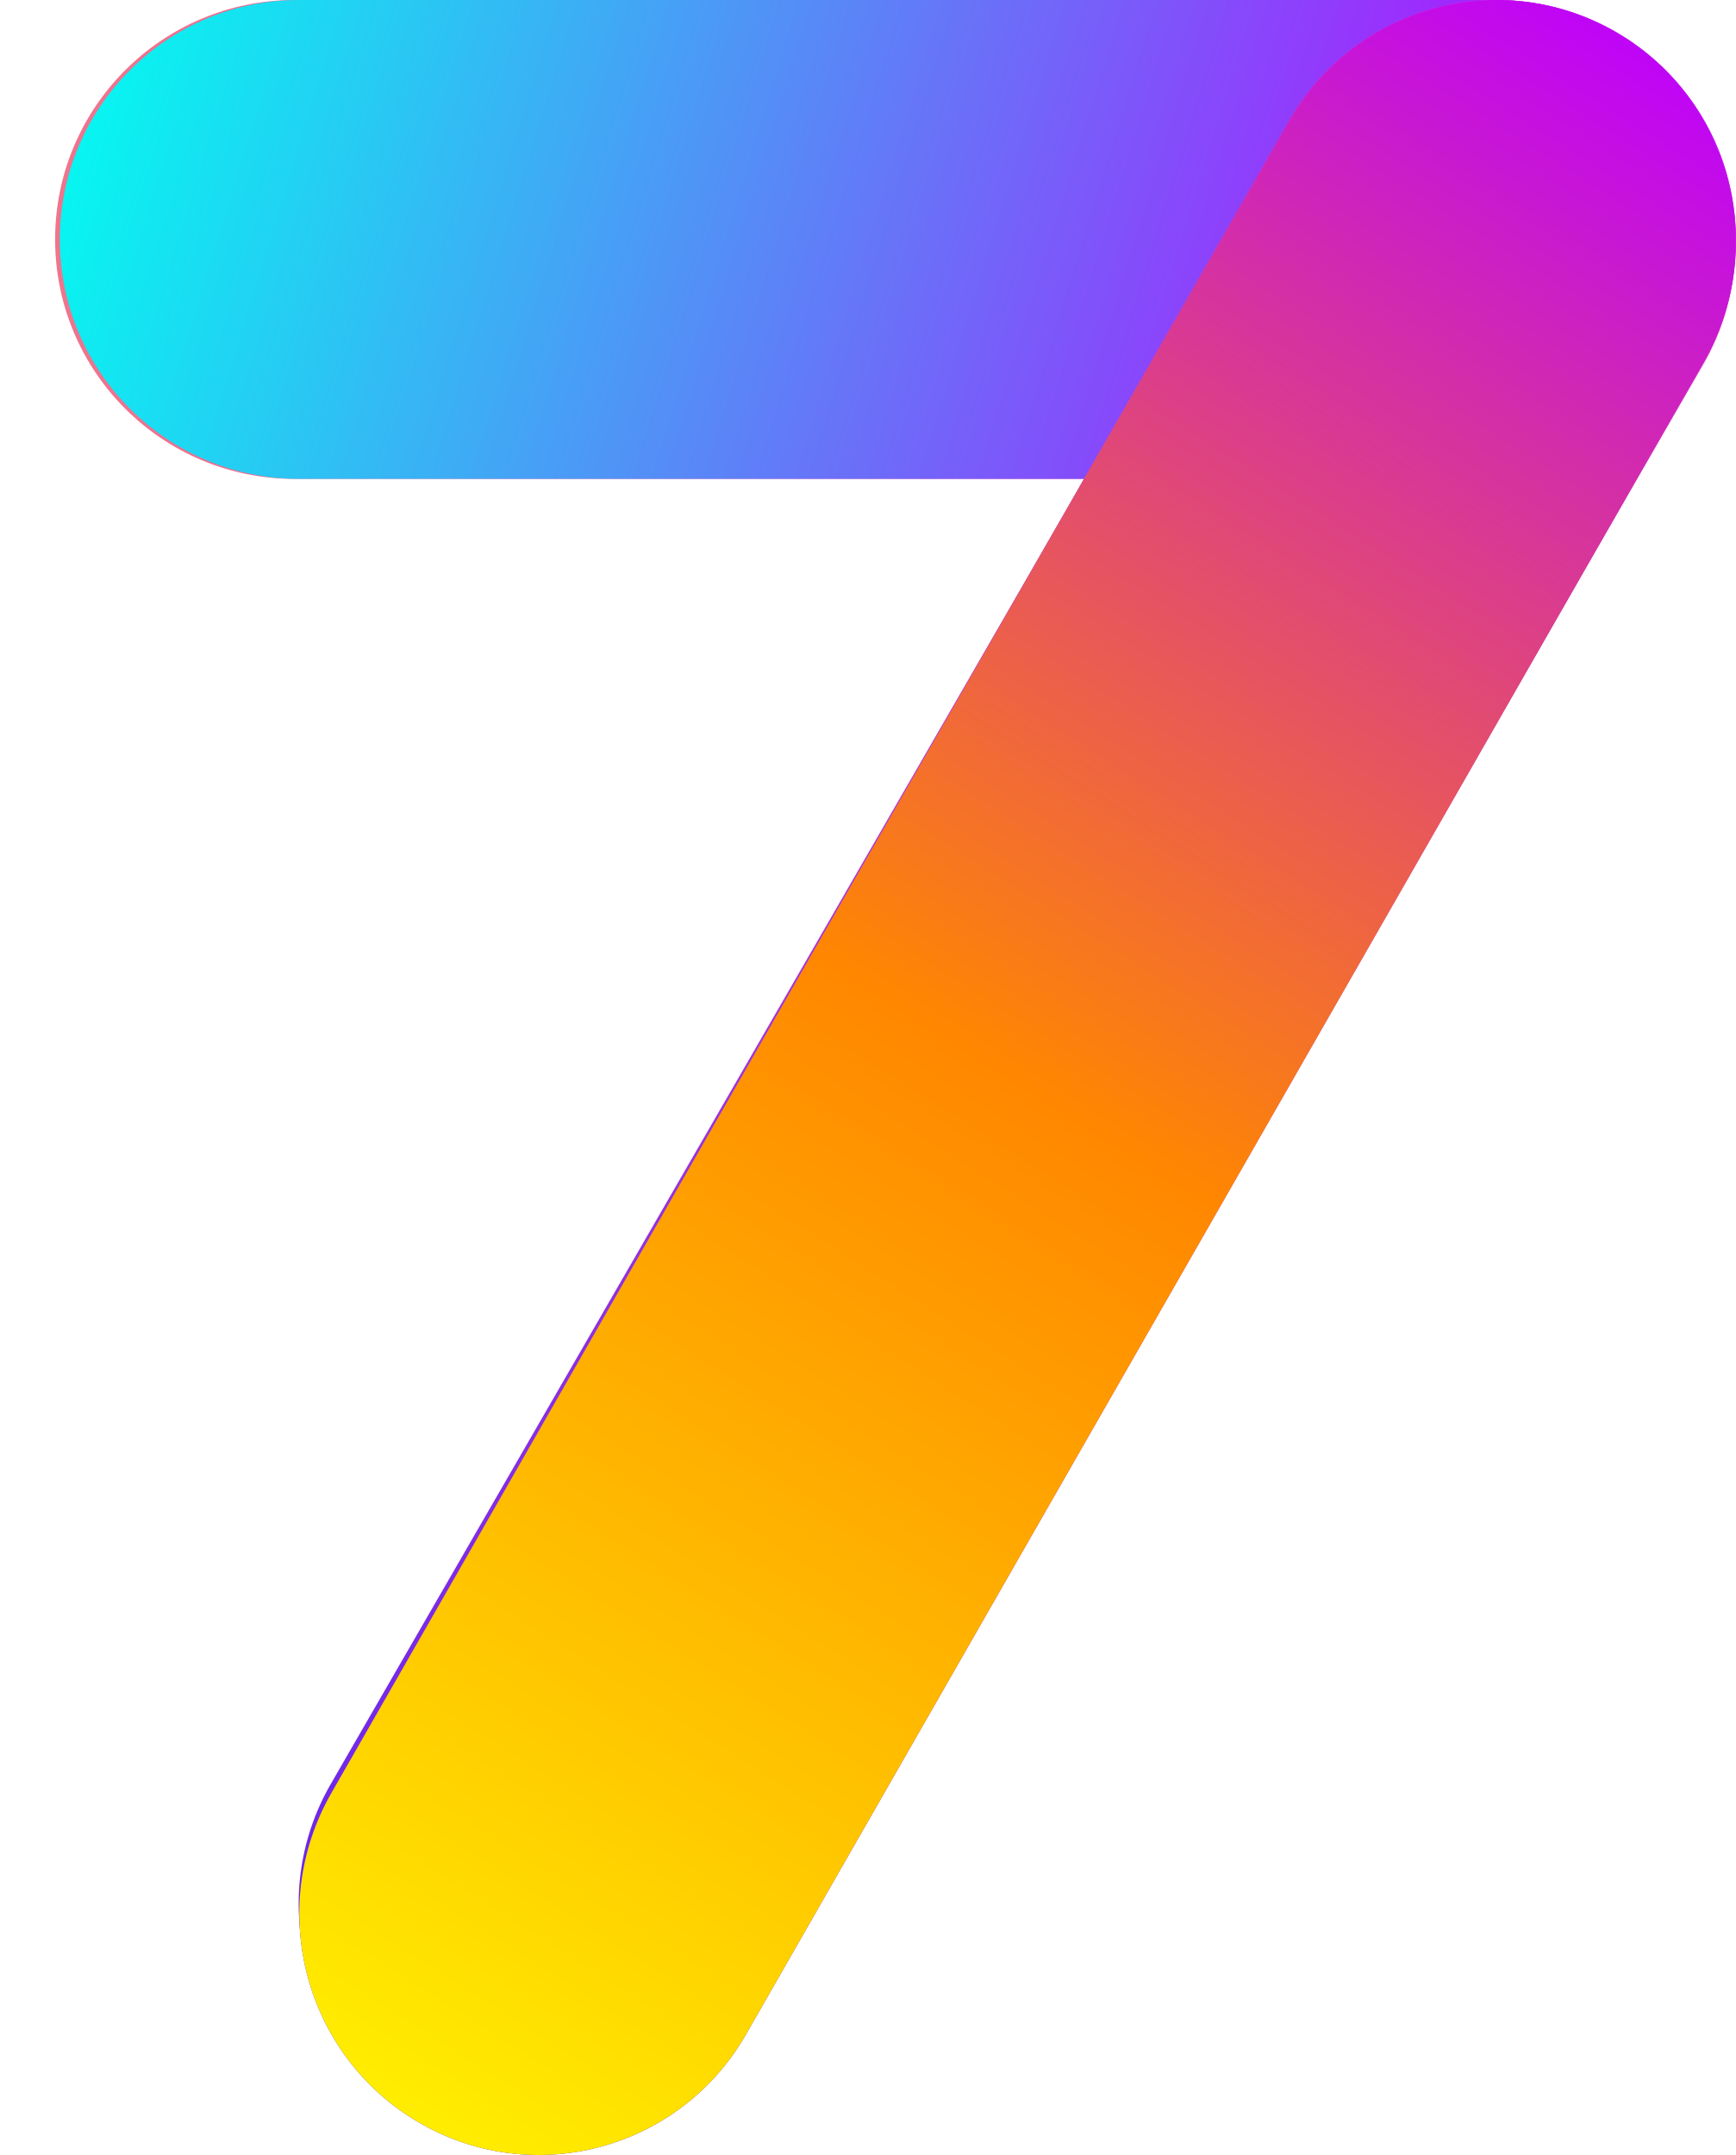
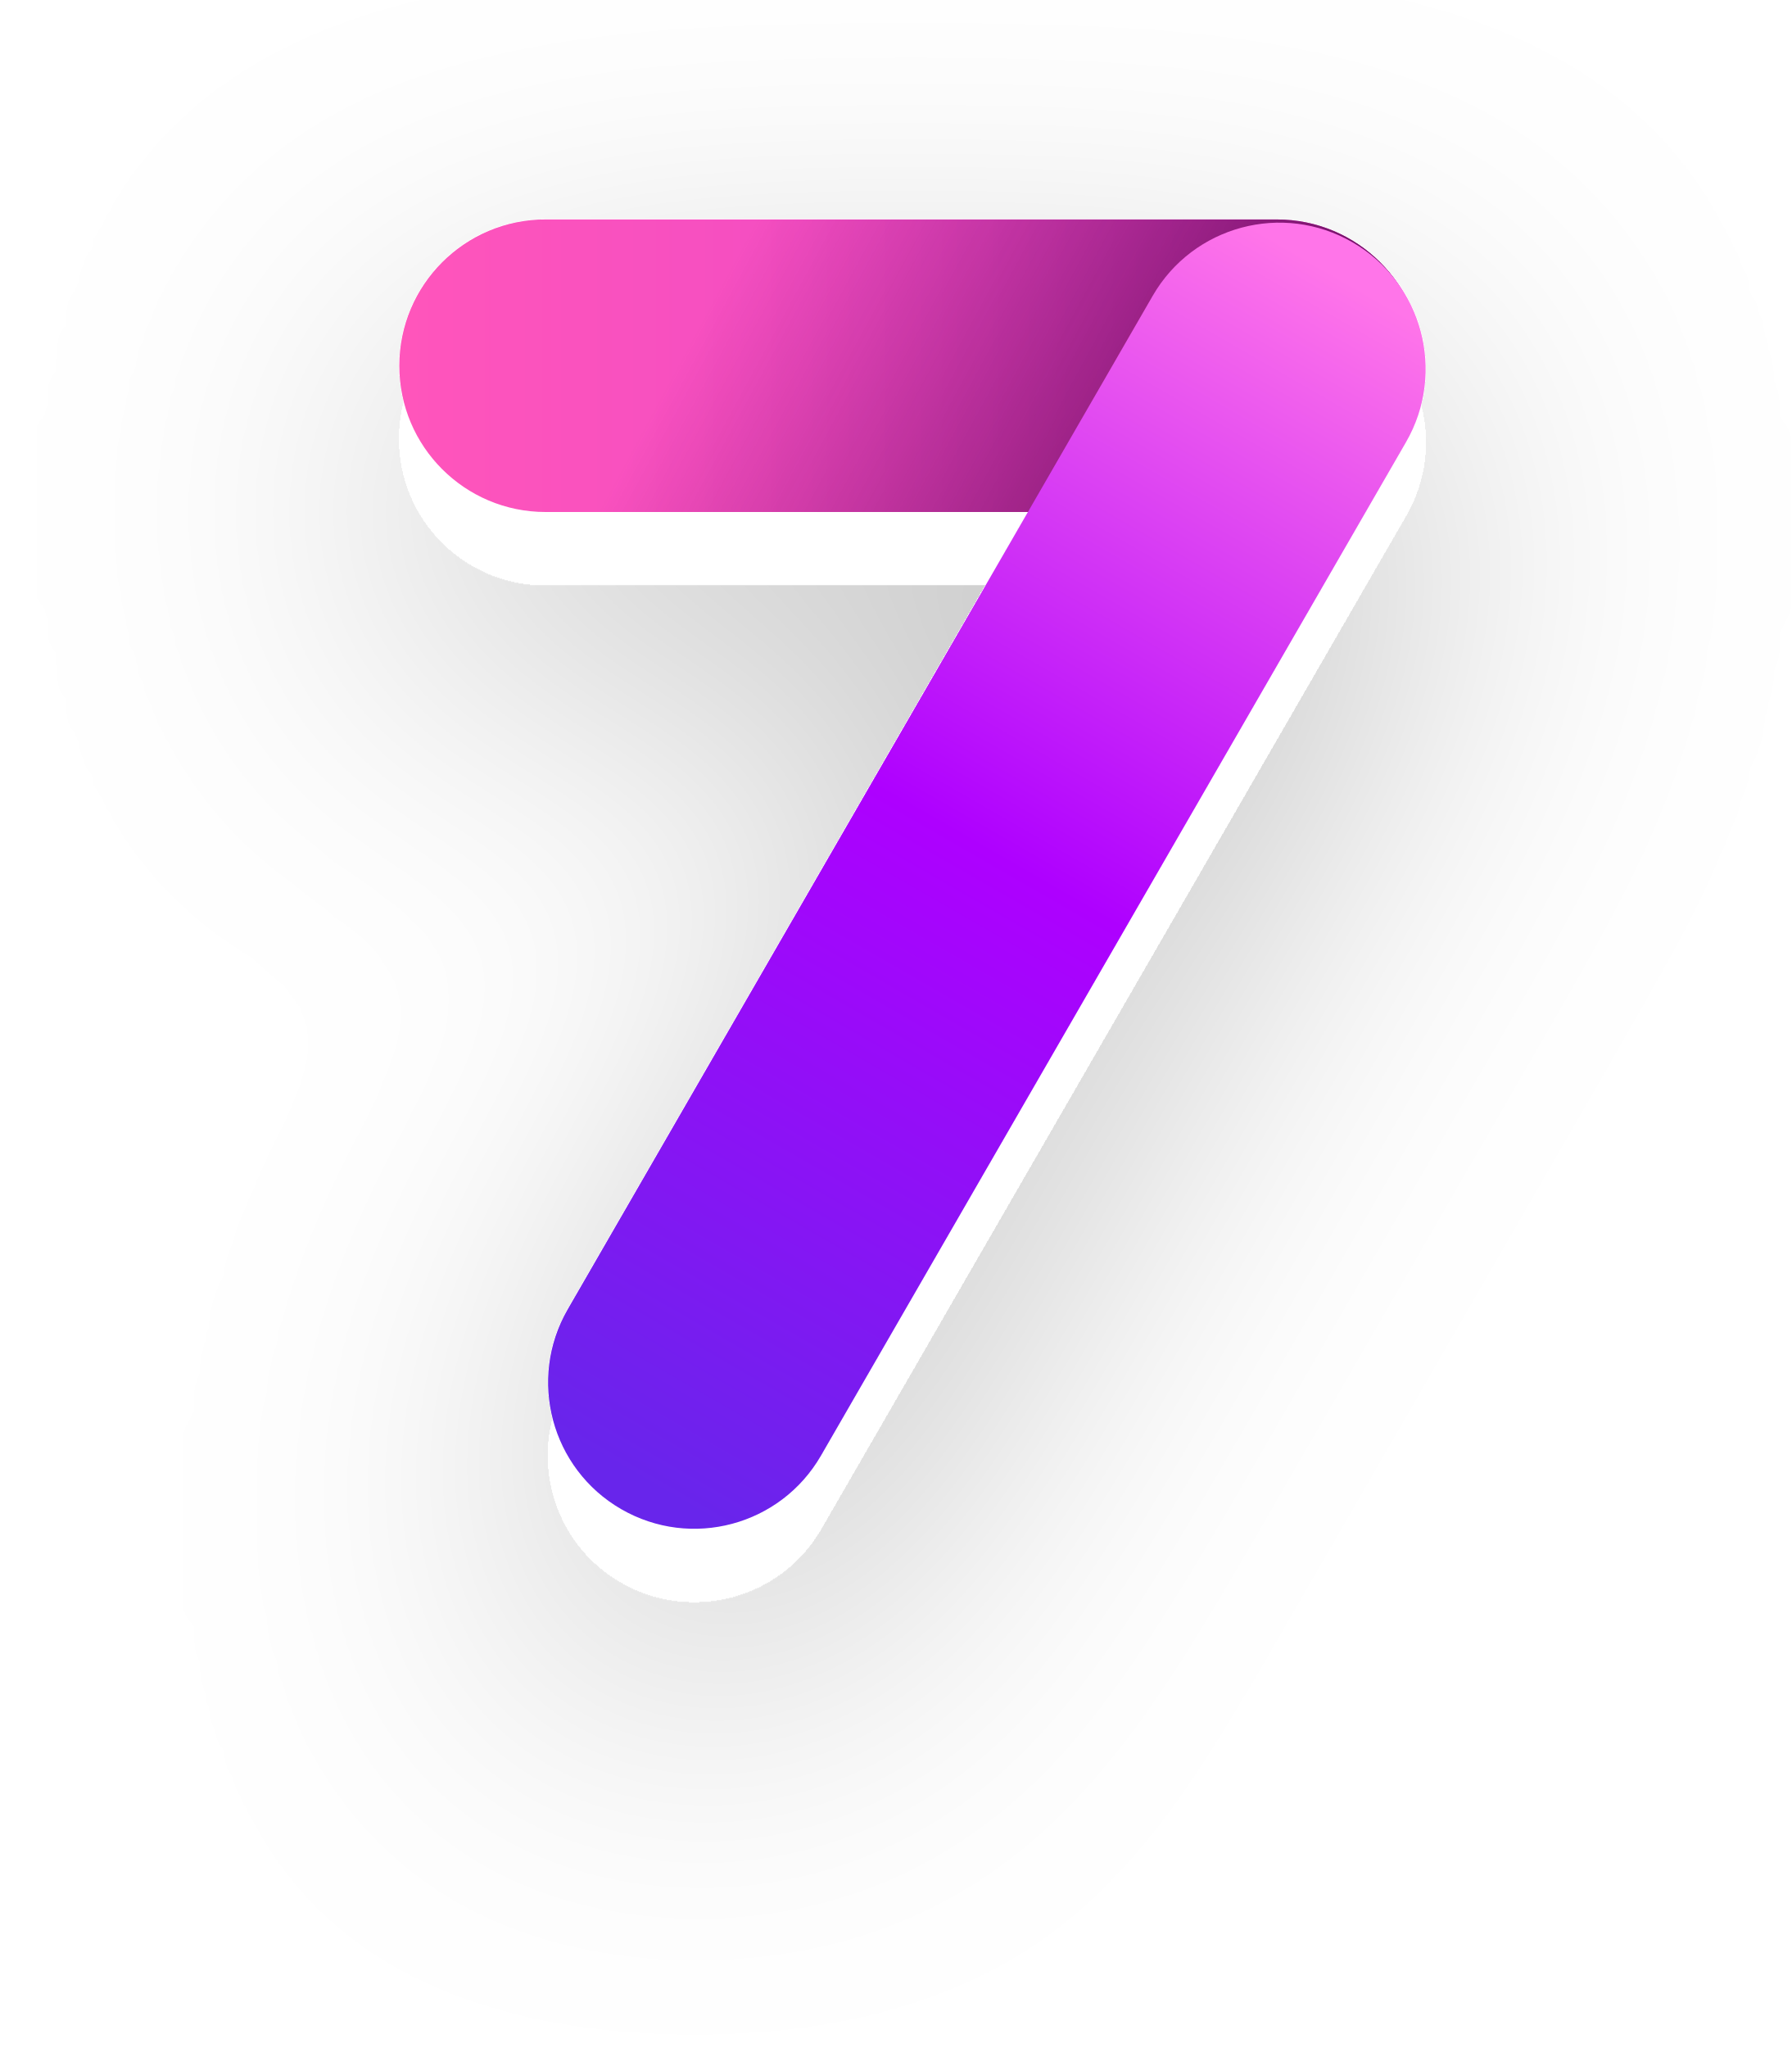
- <svg xmlns="http://www.w3.org/2000/svg" width="29" height="36" viewBox="0 0 29 36" fill="none">
-   <path d="M0.921 4C0.921 1.791 2.712 3.05176e-05 4.921 3.05176e-05H24.921C27.13 3.05176e-05 28.921 1.791 28.921 4C28.921 6.209 27.13 8 24.921 8H4.921C2.712 8 0.921 6.209 0.921 4Z" fill="url(#paint0_linear_473_3169)" />
-   <path d="M6.99 35.266C5.077 34.161 4.422 31.715 5.526 29.802L21.526 2.089C22.631 0.176 25.077 -0.48 26.99 0.625C28.904 1.73 29.559 4.176 28.454 6.089L12.454 33.802C11.35 35.715 8.904 36.371 6.99 35.266Z" fill="url(#paint1_linear_473_3169)" />
-   <path d="M1 4C1 1.791 2.791 0 5 0H25C27.209 0 29 1.791 29 4C29 6.209 27.209 8 25 8H5C2.791 8 1 6.209 1 4Z" fill="url(#paint2_linear_473_3169)" />
-   <path d="M7.001 35.459C5.087 34.346 4.432 31.88 5.537 29.951L21.536 2.017C22.64 0.088 25.086 -0.573 26.999 0.541C28.913 1.654 29.568 4.12 28.463 6.049L12.464 33.983C11.36 35.912 8.914 36.573 7.001 35.459Z" fill="url(#paint3_linear_473_3169)" />
-   <path d="M7.001 35.459C5.087 34.346 4.432 31.88 5.537 29.951L21.536 2.017C22.64 0.088 25.086 -0.573 26.999 0.541C28.913 1.654 29.568 4.12 28.463 6.049L12.464 33.983C11.36 35.912 8.914 36.573 7.001 35.459Z" fill="url(#paint4_linear_473_3169)" />
+ <svg xmlns="http://www.w3.org/2000/svg" width="49" height="56" viewBox="0 0 49 56" fill="none">
+   <g filter="url(#filter0_dd_473_3169)">
+     <path d="M10.921 10C10.921 7.791 12.712 6 14.921 6H34.921C37.13 6 38.921 7.791 38.921 10C38.921 12.209 37.13 14 34.921 14H14.921C12.712 14 10.921 12.209 10.921 10Z" fill="url(#paint0_linear_473_3169)" />
+     <path d="M10.921 10C10.921 7.791 12.712 6 14.921 6H34.921C37.13 6 38.921 7.791 38.921 10C38.921 12.209 37.13 14 34.921 14H14.921C12.712 14 10.921 12.209 10.921 10Z" fill="url(#paint1_linear_473_3169)" />
+     <path d="M16.99 41.266C15.077 40.161 14.422 37.715 15.526 35.802L31.526 8.089C32.631 6.176 35.077 5.52 36.99 6.625C38.904 7.73 39.559 10.176 38.455 12.089L22.454 39.802C21.35 41.715 18.904 42.371 16.99 41.266Z" fill="url(#paint2_linear_473_3169)" />
+   </g>
  <defs>
-     <linearGradient id="paint0_linear_473_3169" x1="0.921" y1="4" x2="28.921" y2="4" gradientUnits="userSpaceOnUse">
-       <stop stop-color="#EE758C" />
-       <stop offset="1" stop-color="#E444CB" />
+     <filter id="filter0_dd_473_3169" x="0" y="0" width="49" height="56" filterUnits="userSpaceOnUse" color-interpolation-filters="sRGB">
+       <feFlood flood-opacity="0" result="BackgroundImageFix" />
+       <feColorMatrix in="SourceAlpha" type="matrix" values="0 0 0 0 0 0 0 0 0 0 0 0 0 0 0 0 0 0 127 0" result="hardAlpha" />
+       <feOffset dy="4" />
+       <feGaussianBlur stdDeviation="5" />
+       <feComposite in2="hardAlpha" operator="out" />
+       <feColorMatrix type="matrix" values="0 0 0 0 0 0 0 0 0 0 0 0 0 0 0 0 0 0 0.25 0" />
+       <feBlend mode="normal" in2="BackgroundImageFix" result="effect1_dropShadow_473_3169" />
+       <feColorMatrix in="SourceAlpha" type="matrix" values="0 0 0 0 0 0 0 0 0 0 0 0 0 0 0 0 0 0 127 0" result="hardAlpha" />
+       <feOffset dy="2" />
+       <feComposite in2="hardAlpha" operator="out" />
+       <feColorMatrix type="matrix" values="0 0 0 0 1 0 0 0 0 1 0 0 0 0 1 0 0 0 1 0" />
+       <feBlend mode="normal" in2="effect1_dropShadow_473_3169" result="effect2_dropShadow_473_3169" />
+       <feBlend mode="normal" in="SourceGraphic" in2="effect2_dropShadow_473_3169" result="shape" />
+     </filter>
+     <linearGradient id="paint0_linear_473_3169" x1="10.921" y1="10" x2="38.921" y2="10" gradientUnits="userSpaceOnUse">
+       <stop stop-color="#FF55BB" />
+       <stop offset="0.948" stop-color="#E444CB" />
    </linearGradient>
-     <linearGradient id="paint1_linear_473_3169" x1="30" y1="3.5" x2="11" y2="36.5" gradientUnits="userSpaceOnUse">
-       <stop stop-color="#E444CB" />
+     <linearGradient id="paint1_linear_473_3169" x1="39" y1="14" x2="21.5" y2="4.5" gradientUnits="userSpaceOnUse">
+       <stop stop-color="#46003F" />
+       <stop offset="1" stop-color="#6A0060" stop-opacity="0" />
+     </linearGradient>
+     <linearGradient id="paint2_linear_473_3169" x1="40" y1="9.5" x2="21" y2="42.5" gradientUnits="userSpaceOnUse">
+       <stop stop-color="#FF75E9" />
+       <stop offset="0.484" stop-color="#AE00FF" />
      <stop offset="1" stop-color="#6825EB" />
-     </linearGradient>
-     <linearGradient id="paint2_linear_473_3169" x1="1" y1="-0.012" x2="26.329" y2="7.791" gradientUnits="userSpaceOnUse">
-       <stop stop-color="#00FFF0" />
-       <stop offset="1" stop-color="#BD00FF" />
-     </linearGradient>
-     <linearGradient id="paint3_linear_473_3169" x1="30.009" y1="3.439" x2="10.78" y2="36.569" gradientUnits="userSpaceOnUse">
-       <stop stop-color="#E444CB" />
-       <stop offset="1" stop-color="#6825EB" />
-     </linearGradient>
-     <linearGradient id="paint4_linear_473_3169" x1="27.335" y1="0.016" x2="4.676" y2="35.793" gradientUnits="userSpaceOnUse">
-       <stop stop-color="#BD00FF" />
-       <stop offset="0.49" stop-color="#FF8700" />
-       <stop offset="1" stop-color="#FFF500" />
    </linearGradient>
  </defs>
</svg>
